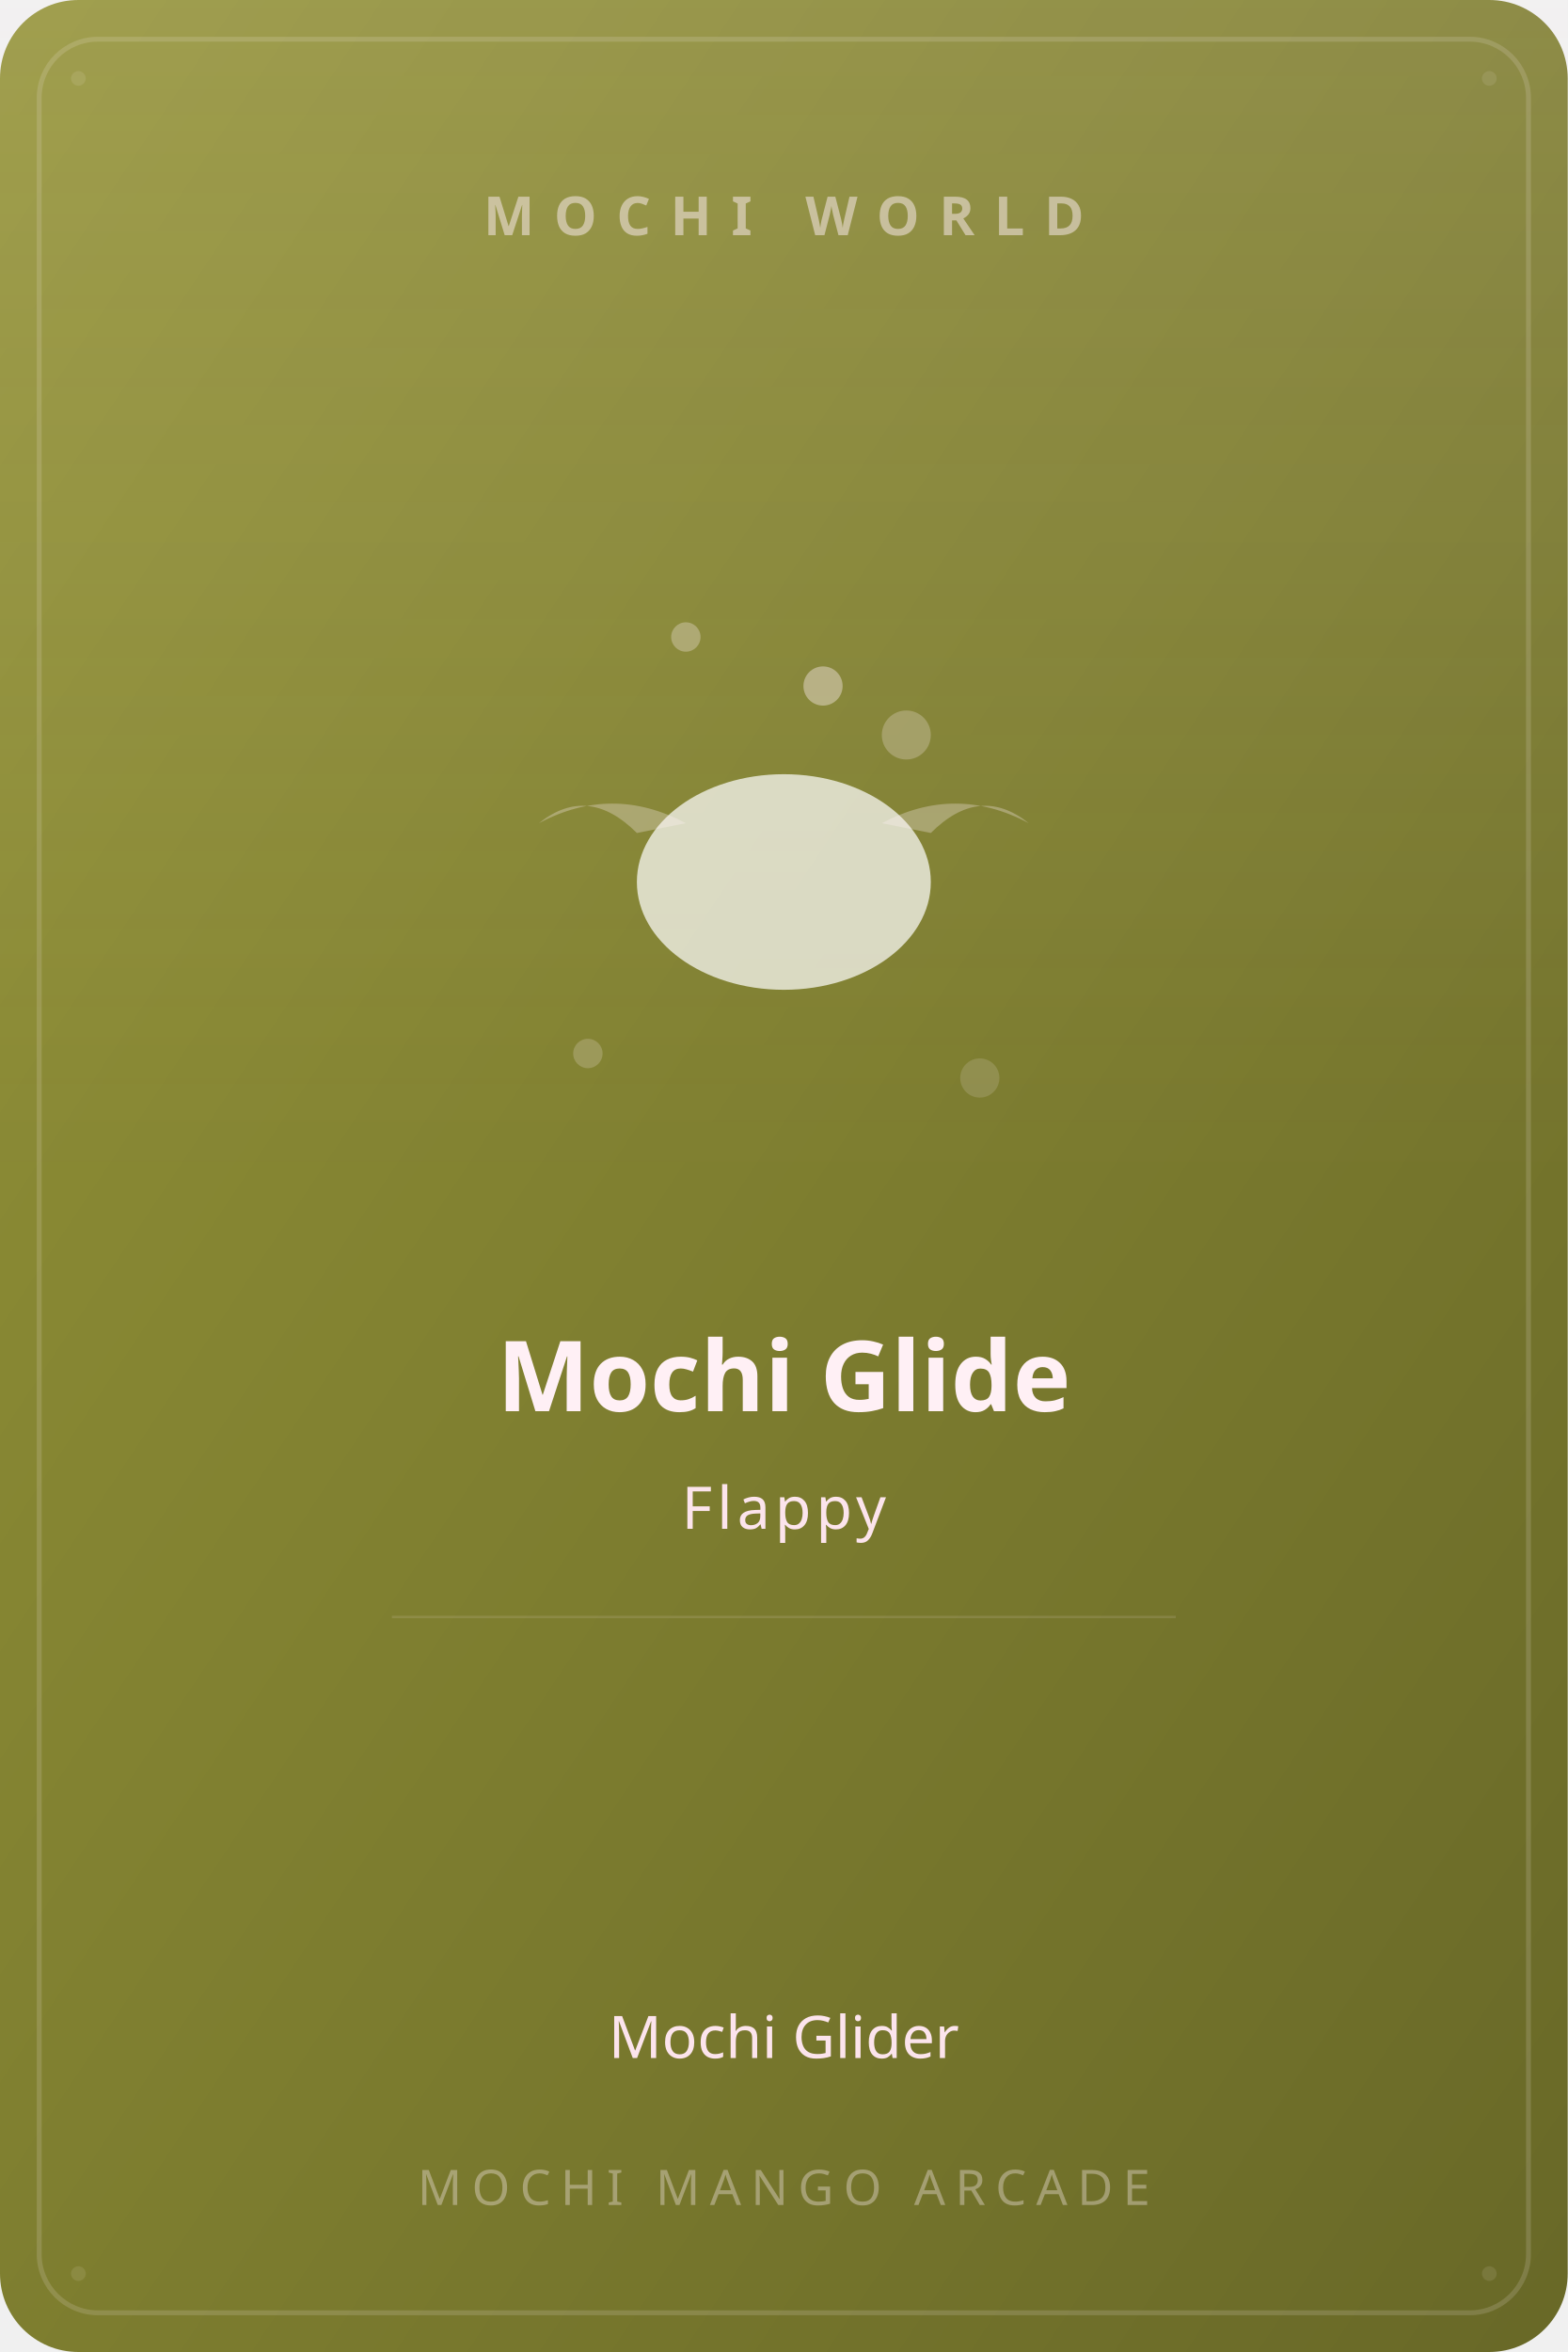
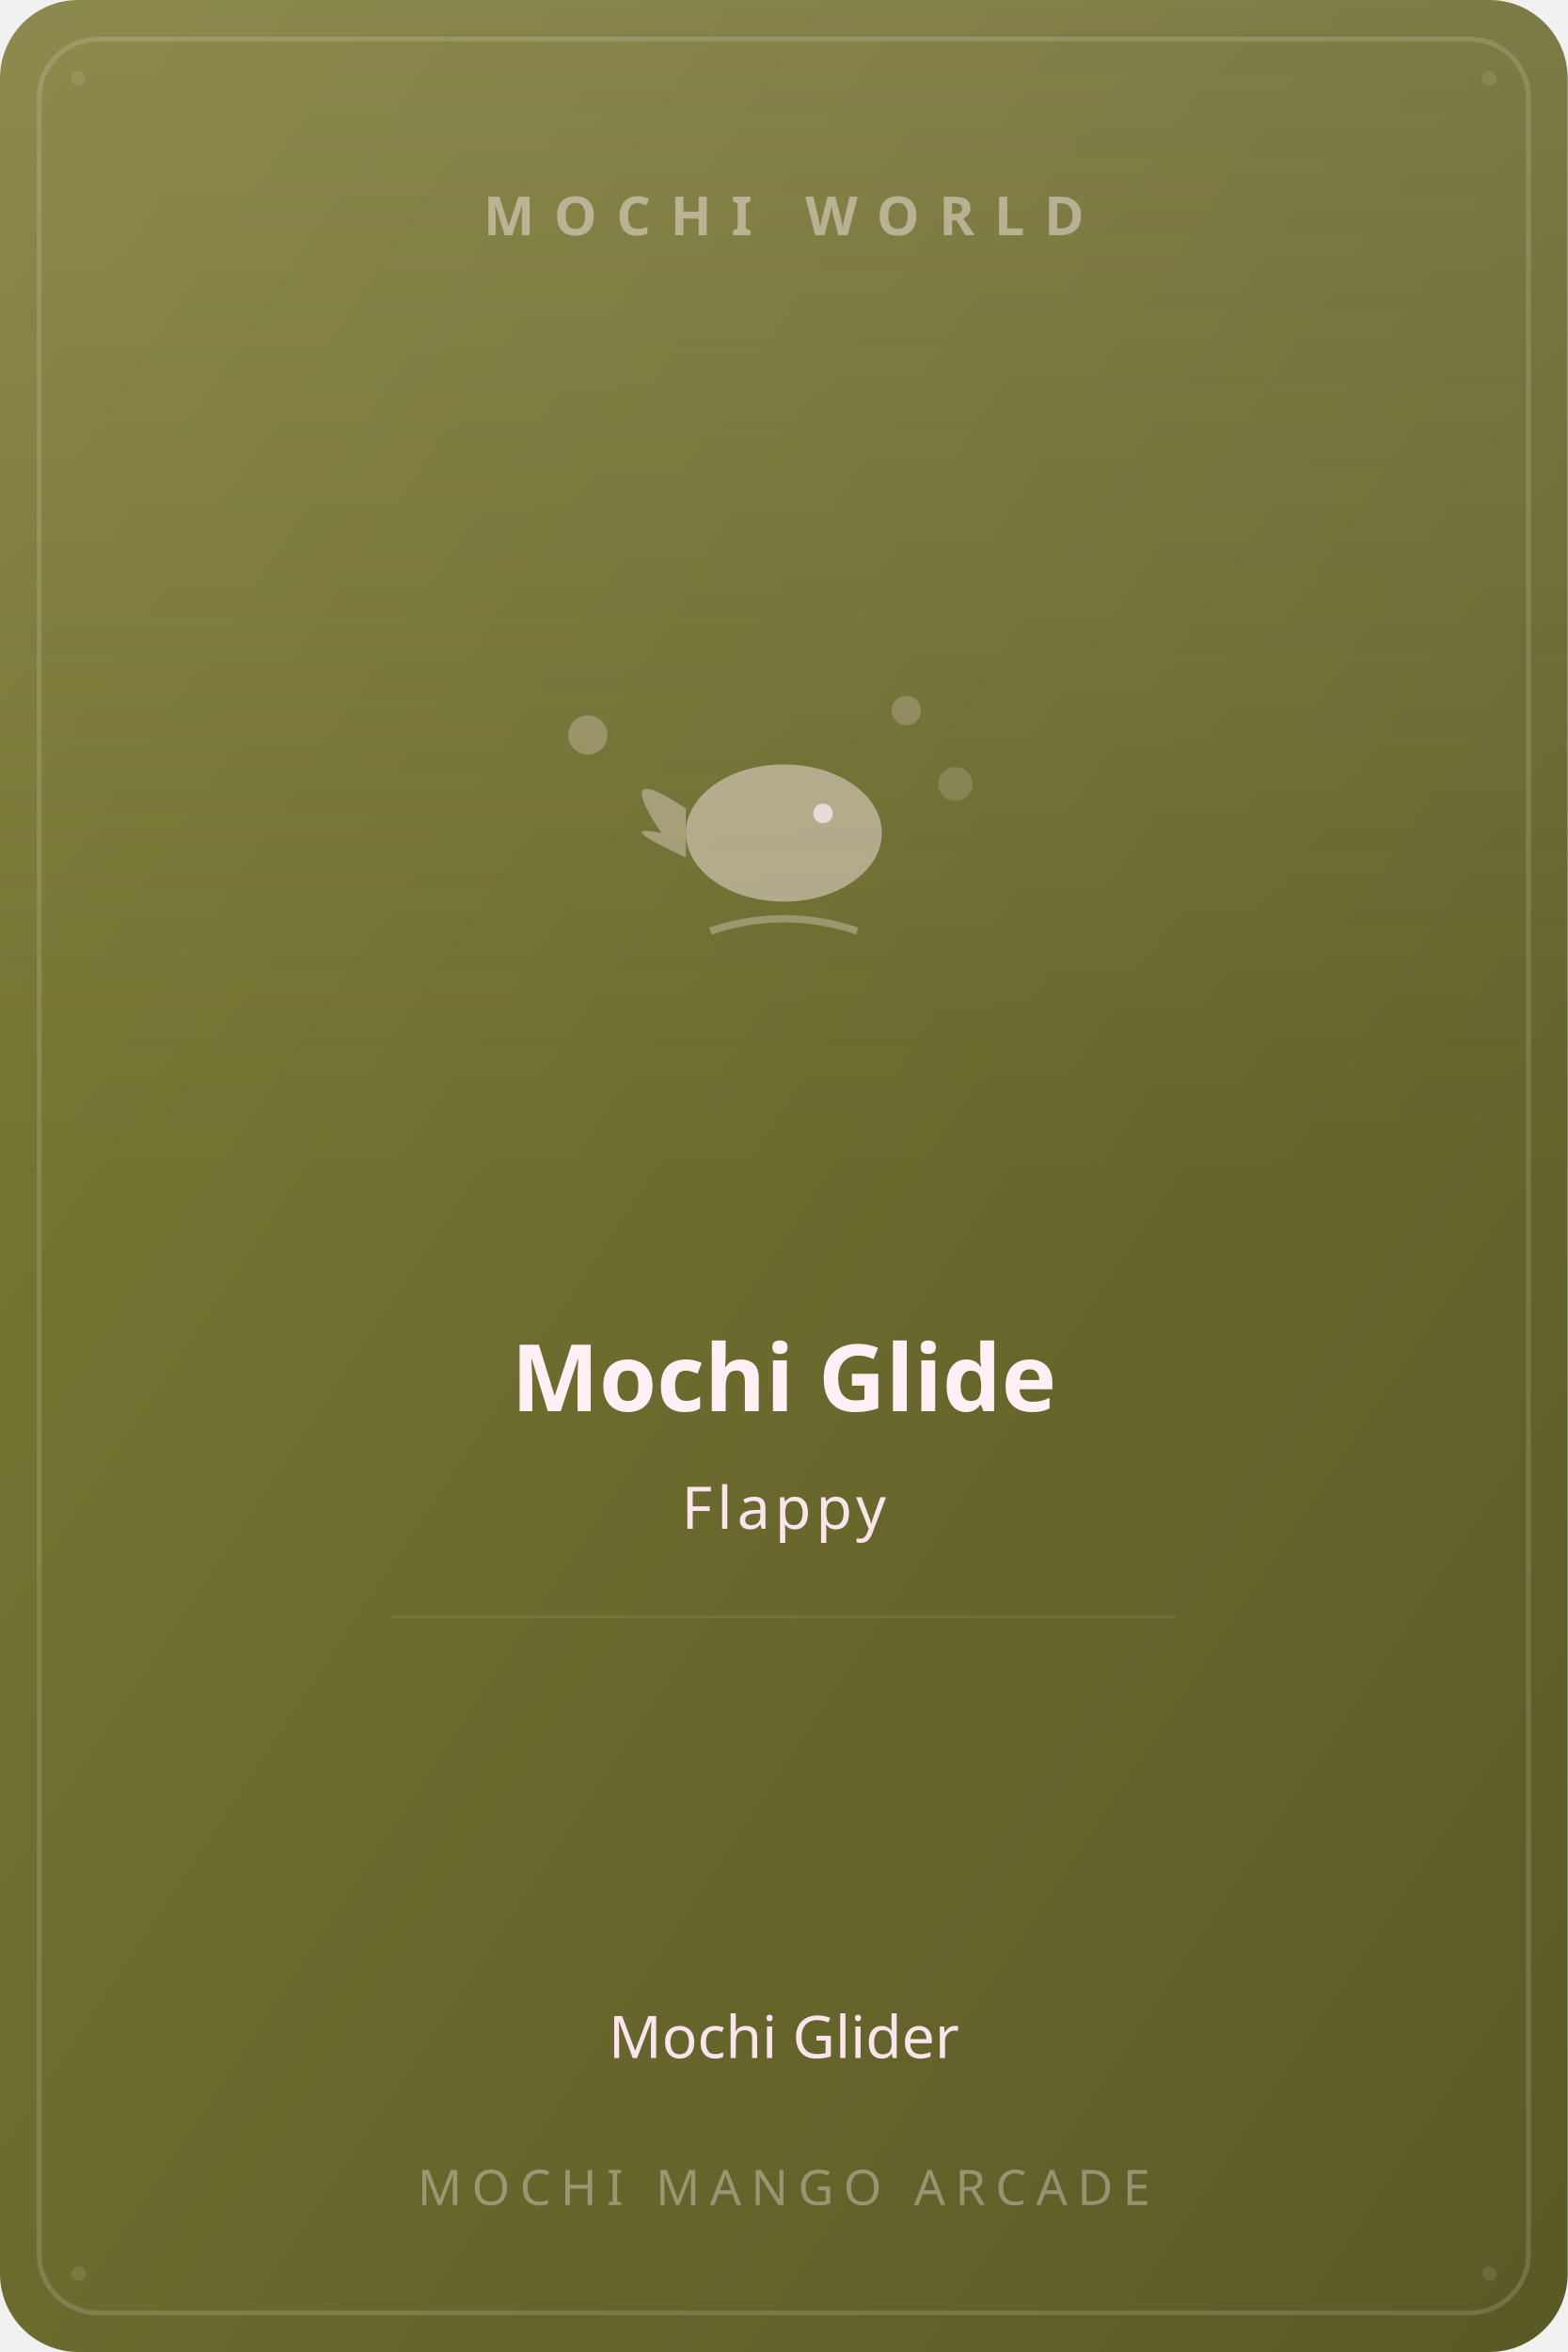
<svg xmlns="http://www.w3.org/2000/svg" viewBox="0 0 320 480">
  <defs>
    <linearGradient id="b" x1="0" y1="0" x2="1" y2="1">
-       <stop offset="0%" stop-color="hsl(60,45%,40%)" />
-       <stop offset="100%" stop-color="hsl(60,45%,28%)" />
+       <stop offset="0%" stop-color="hsl(60,40%,35%)" />
+       <stop offset="100%" stop-color="hsl(60,40%,25%)" />
    </linearGradient>
    <linearGradient id="g" x1=".5" y1="0" x2=".5" y2="1">
      <stop offset="0%" stop-color="#fff0f5" stop-opacity=".12" />
      <stop offset="100%" stop-color="#fff0f5" stop-opacity="0" />
    </linearGradient>
  </defs>
  <rect width="320" height="480" rx="16" fill="url(#b)" />
  <rect x="8" y="8" width="304" height="464" rx="12" fill="none" stroke="#fff0f5" stroke-width="1" opacity=".15" />
  <rect x="0" y="0" width="320" height="240" fill="url(#g)" />
-   <text x="160" y="48" text-anchor="middle" fill="#fff0f5" font-size="11" font-weight="600" font-family="Outfit,sans-serif" opacity=".5" letter-spacing="4">MOCHI WORLD</text>
+   <text x="160" y="48" text-anchor="middle" fill="#fff0f5" font-size="11" font-weight="600" font-family="Outfit,sans-serif" opacity=".45" letter-spacing="4">MOCHI WORLD</text>
  <g transform="translate(0,20)">
-     <ellipse cx="160" cy="160" rx="30" ry="22" fill="#fff" opacity=".7" />
-     <path d="M130 150 Q120 140 110 148 Q125 140 140 148" fill="#fff0f5" opacity=".3" />
-     <path d="M190 150 Q200 140 210 148 Q195 140 180 148" fill="#fff0f5" opacity=".3" />
-     <circle cx="168" cy="120" r="4" fill="#fff0f5" opacity=".4" />
-     <circle cx="140" cy="110" r="3" fill="#fff0f5" opacity=".3" />
-     <circle cx="185" cy="130" r="5" fill="#fff0f5" opacity=".25" />
-     <circle cx="120" cy="195" r="3" fill="#fff0f5" opacity=".2" />
-     <circle cx="200" cy="200" r="4" fill="#fff0f5" opacity=".15" />
+     <ellipse cx="160" cy="150" rx="20" ry="14" fill="#fff0f5" opacity=".45" />
+     <path d="M140 145 Q125 135 135 150 Q125 148 140 155" fill="#fff0f5" opacity=".35" />
+     <circle cx="168" cy="146" r="2" fill="#fff0f5" opacity=".7" />
+     <path d="M145 170 Q160 165 175 170" stroke="#fff0f5" stroke-width="1.5" fill="none" opacity=".3" />
+     <circle cx="120" cy="130" r="4" fill="#fff0f5" opacity=".25" />
+     <circle cx="185" cy="125" r="3" fill="#fff0f5" opacity=".2" />
+     <circle cx="195" cy="140" r="3.5" fill="#fff0f5" opacity=".15" />
  </g>
-   <text x="160" y="288" text-anchor="middle" fill="#fff0f5" font-size="20" font-weight="700" font-family="Fredoka,Outfit,sans-serif">Mochi Glide</text>
+   <text x="160" y="288" text-anchor="middle" fill="#fff0f5" font-size="19" font-weight="700" font-family="Fredoka,Outfit,sans-serif">Mochi Glide</text>
  <text x="160" y="312" text-anchor="middle" fill="#fce4ec" font-size="12" font-family="Outfit,sans-serif" letter-spacing="1">Flappy</text>
-   <line x1="80" y1="330" x2="240" y2="330" stroke="#fff0f5" stroke-width=".5" opacity=".12" />
+   <line x1="80" y1="330" x2="240" y2="330" stroke="#fff0f5" stroke-width=".5" opacity=".1" />
  <text x="160" y="420" text-anchor="middle" fill="#fce4ec" font-size="12" font-family="Outfit,sans-serif">Mochi Glider</text>
  <text x="160" y="450" text-anchor="middle" fill="#fff0f5" font-size="10" font-family="Outfit,sans-serif" opacity=".35" letter-spacing="2">MOCHI MANGO ARCADE</text>
  <circle cx="16" cy="16" r="1.5" fill="#fff0f5" opacity=".1" />
  <circle cx="304" cy="16" r="1.5" fill="#fff0f5" opacity=".1" />
  <circle cx="16" cy="464" r="1.5" fill="#fff0f5" opacity=".1" />
  <circle cx="304" cy="464" r="1.5" fill="#fff0f5" opacity=".1" />
</svg>
